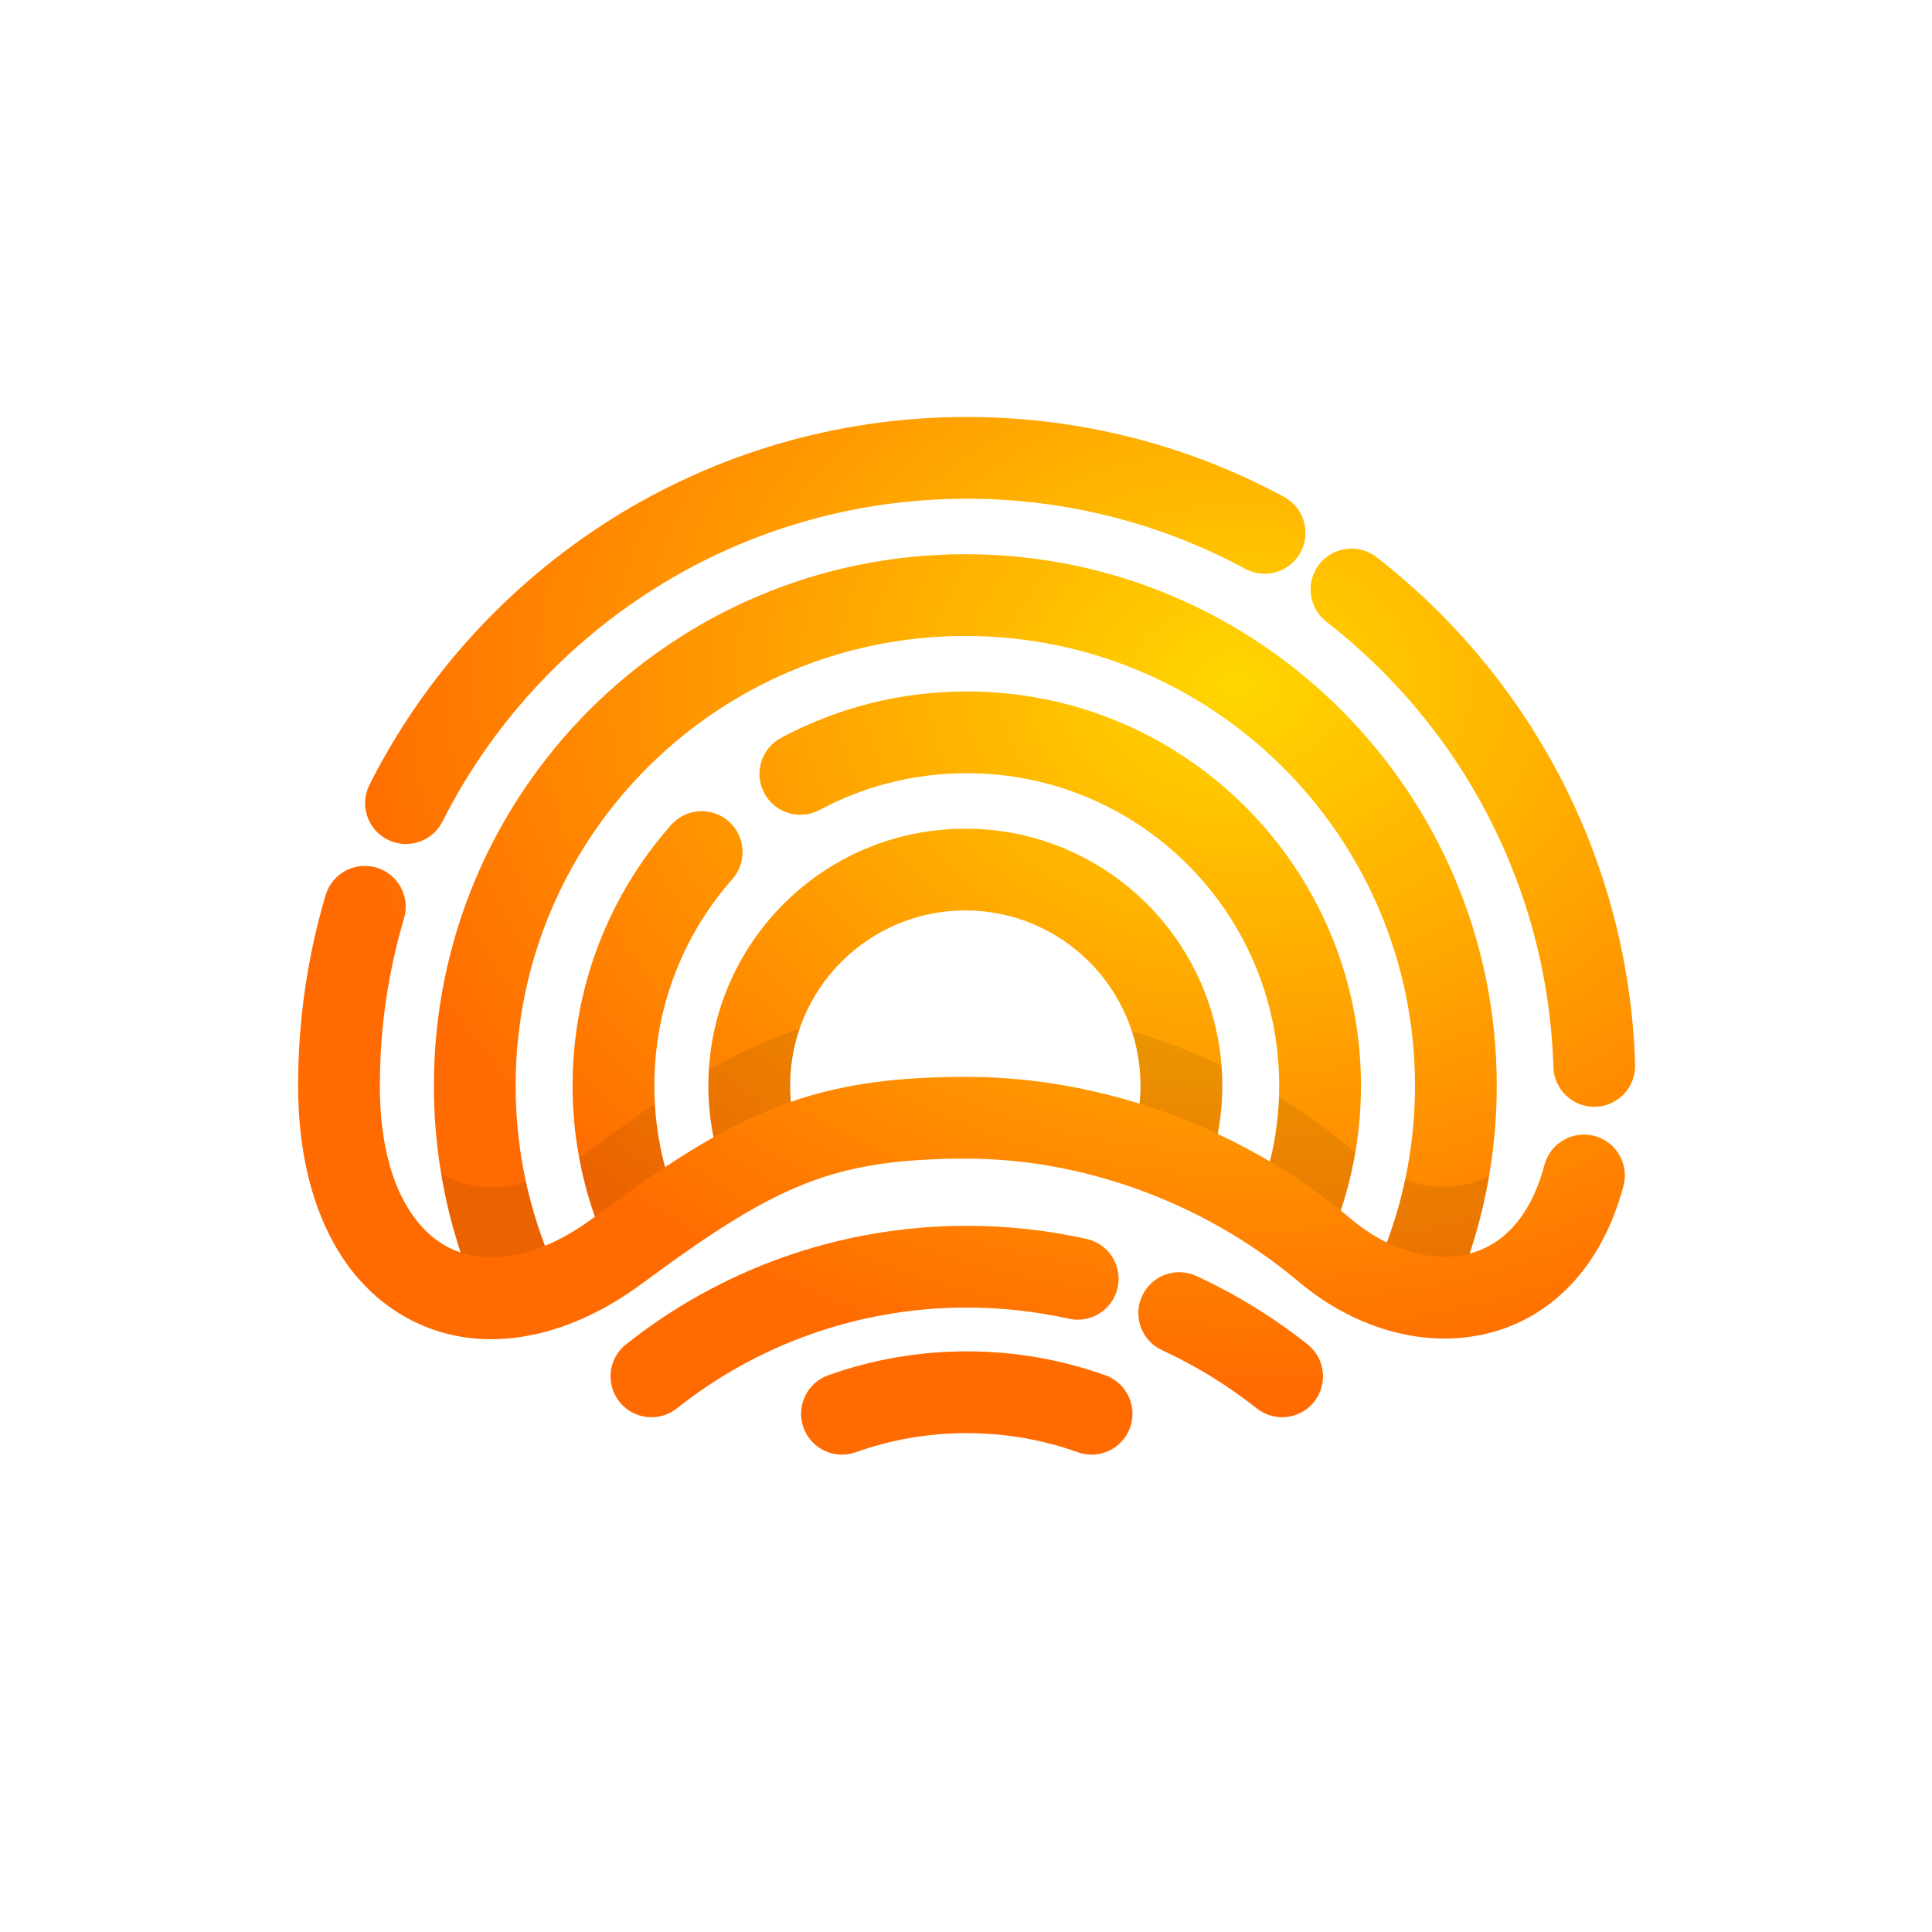
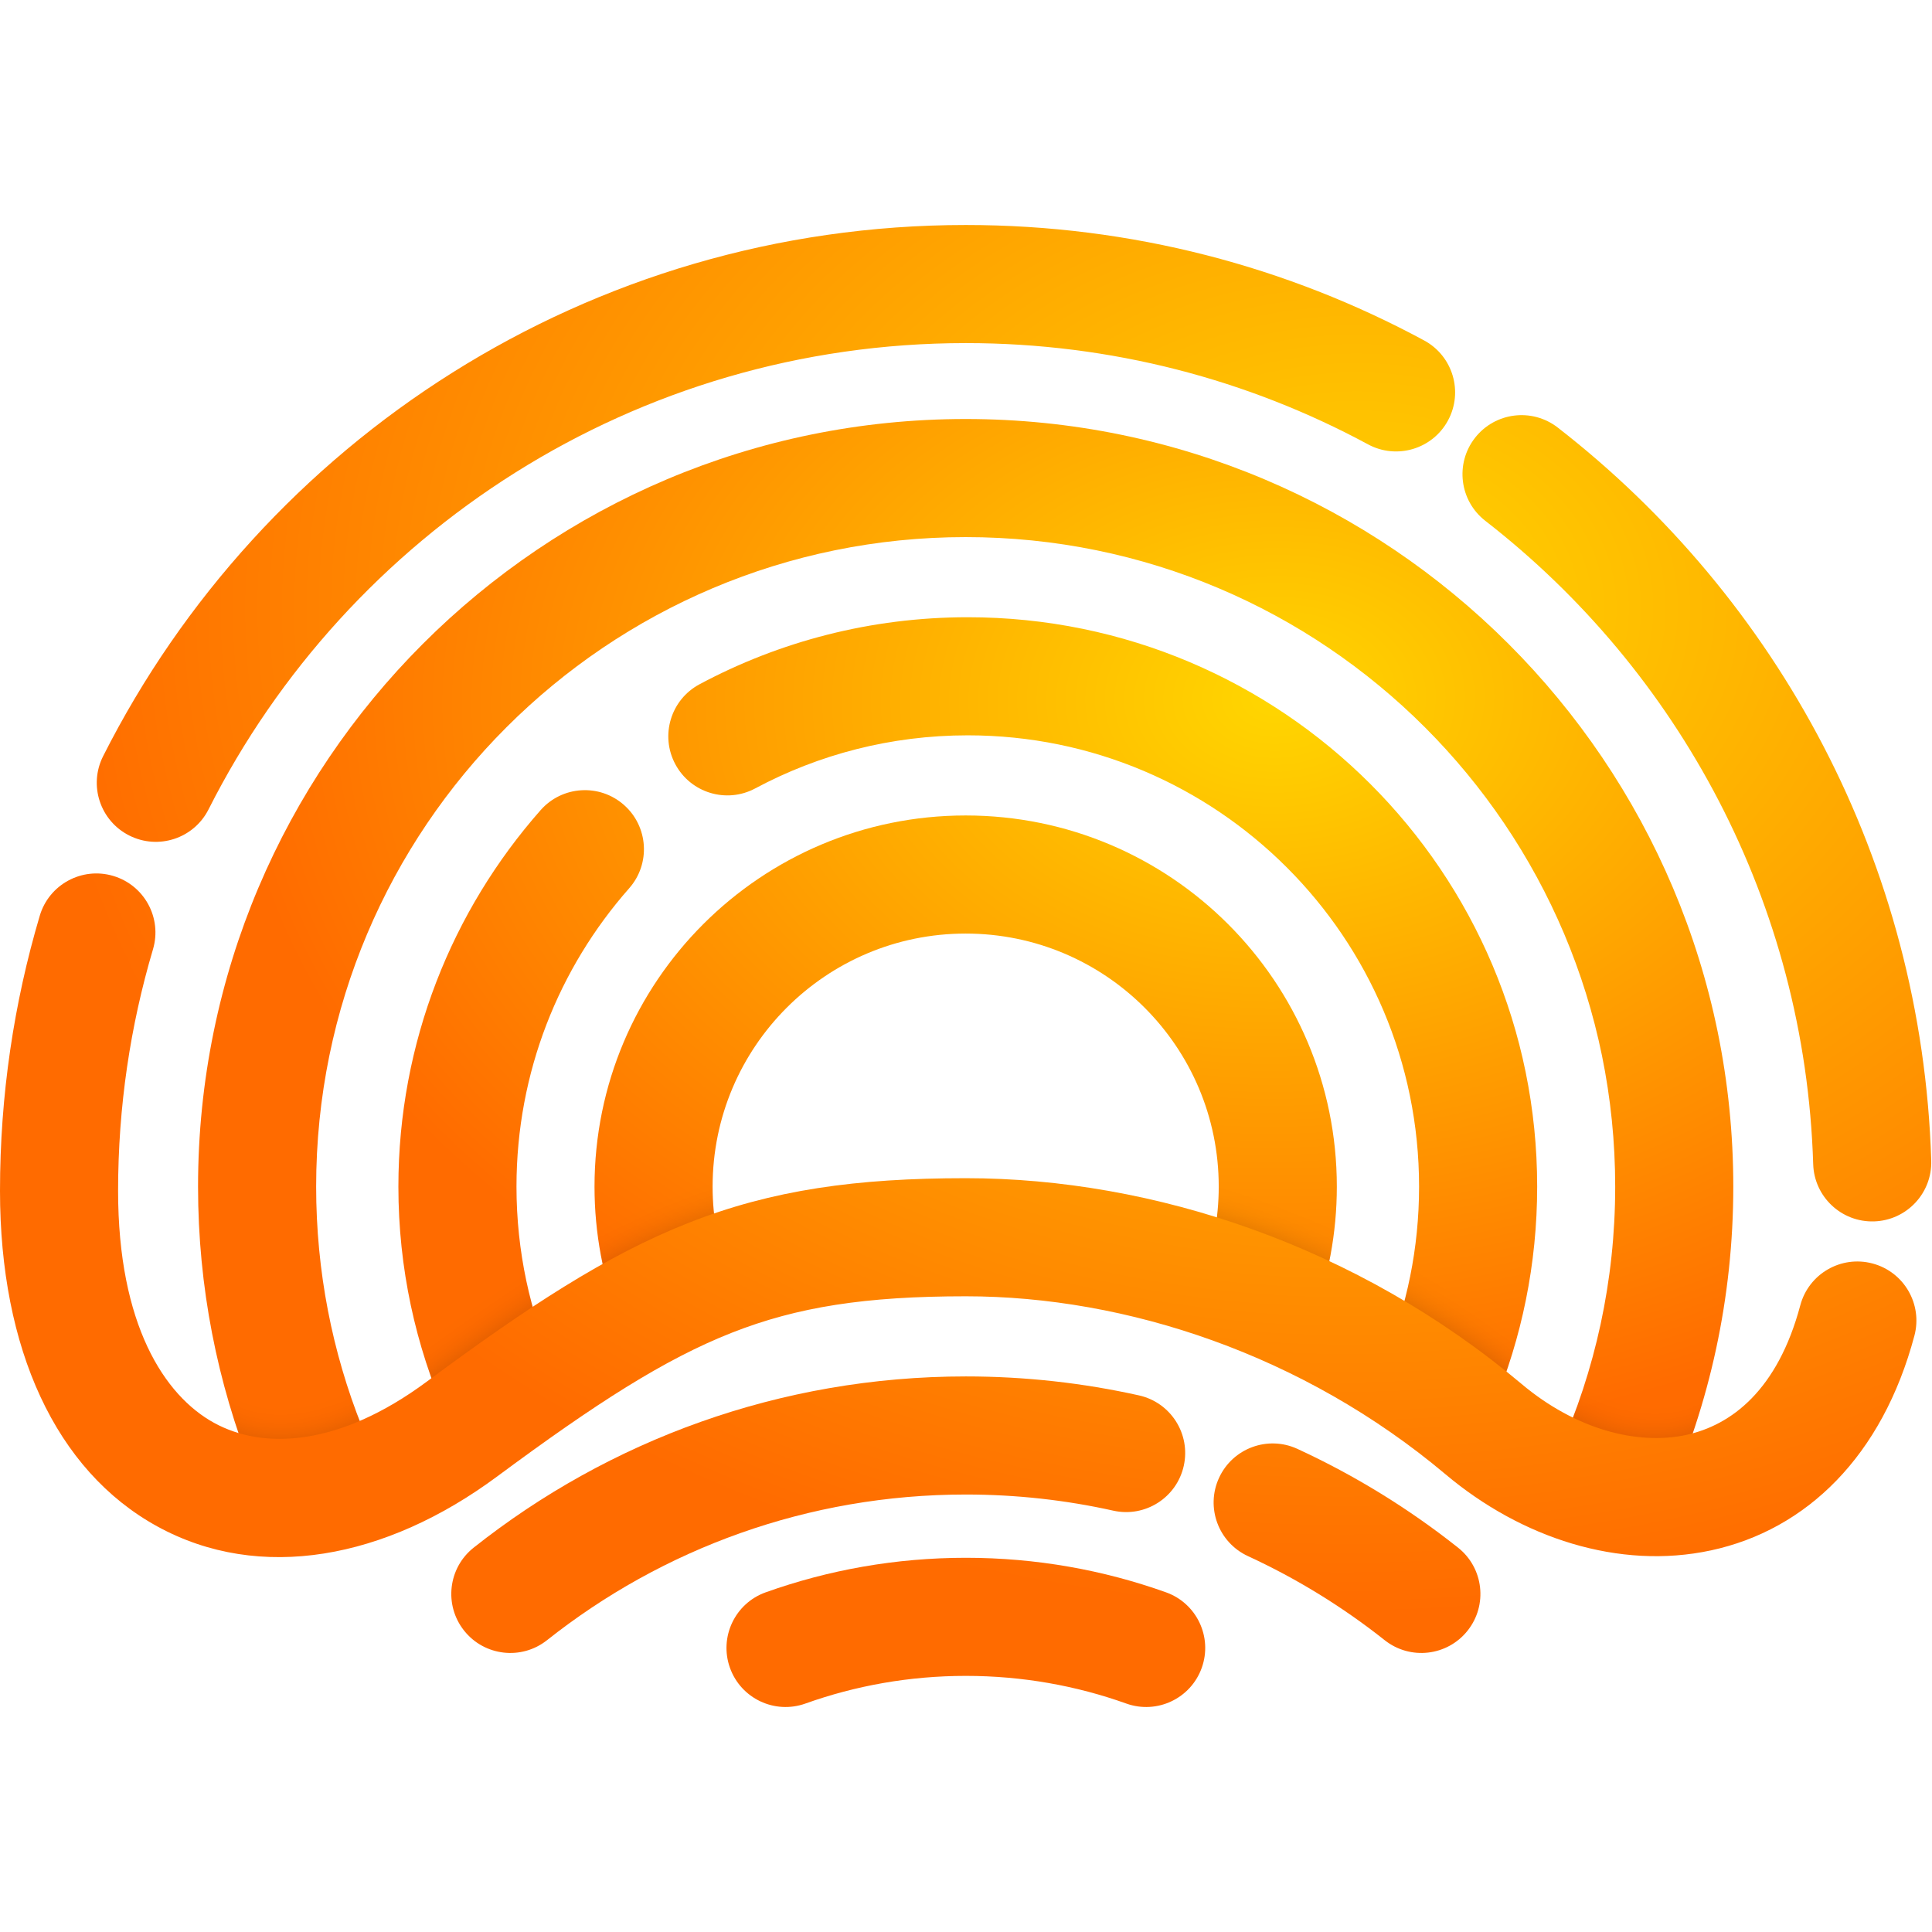
- <svg xmlns="http://www.w3.org/2000/svg" width="1024" height="1024" viewBox="0 0 1024 1024" fill="none">
-   <path d="M512.411 716.247C538.145 716.247 562.884 720.71 585.865 728.924C597.133 732.951 603.003 745.351 598.975 756.619C594.948 767.887 582.548 773.757 571.28 769.73C552.913 763.166 533.104 759.581 512.411 759.581C491.717 759.581 471.908 763.166 453.541 769.73C442.273 773.757 429.874 767.887 425.846 756.619C421.819 745.351 427.689 732.951 438.957 728.924C461.938 720.71 486.677 716.247 512.411 716.247Z" fill="url(#paint0_radial_214_186)" />
-   <path d="M512.412 649.698C534.206 649.698 555.466 652.098 575.932 656.657C587.612 659.259 594.972 670.836 592.37 682.516C589.768 694.197 578.19 701.556 566.51 698.954C549.117 695.08 531.016 693.032 512.412 693.032C454.32 693.032 400.955 713.009 358.725 746.483C349.347 753.916 335.719 752.34 328.286 742.962C320.852 733.585 322.428 719.957 331.806 712.523C381.42 673.196 444.202 649.698 512.412 649.698Z" fill="url(#paint1_radial_214_186)" />
-   <path d="M605.325 686.891C610.333 676.023 623.203 671.274 634.071 676.283C655.217 686.029 674.988 698.232 693.017 712.523C702.394 719.957 703.97 733.585 696.537 742.962C689.104 752.34 675.476 753.916 666.098 746.483C650.742 734.311 633.915 723.925 615.933 715.637C605.065 710.629 600.316 697.759 605.325 686.891Z" fill="url(#paint2_radial_214_186)" />
-   <path fill-rule="evenodd" clip-rule="evenodd" d="M511.637 293.739C667.2 293.739 793.308 419.848 793.308 575.411C793.308 606.496 788.263 636.437 778.941 664.439C794.826 660.213 810.674 647.13 818.599 617.417C821.683 605.855 833.556 598.982 845.118 602.065C856.68 605.149 863.553 617.022 860.469 628.585C848.688 672.755 820.871 699.806 785.818 707.343C752.08 714.598 716.173 702.77 688.435 679.432C636.329 635.591 571.419 614.102 512.411 614.102C475.65 614.102 450.624 617.98 426.494 627.489C401.829 637.209 376.728 653.327 340.364 680.264C299.559 710.489 253.38 719.212 215.719 698.541C178.346 678.027 158 633.247 158 575.411C158 540.368 163.093 506.476 172.592 474.455C175.996 462.983 188.054 456.442 199.526 459.845C210.999 463.249 217.54 475.308 214.136 486.78C205.811 514.843 201.334 544.585 201.334 575.411C201.334 624.513 218.325 650.538 236.57 660.552C238.927 661.846 241.452 662.949 244.133 663.84C234.937 636.007 229.966 606.271 229.966 575.411C229.966 419.848 356.074 293.739 511.637 293.739ZM511.637 337.073C380.007 337.073 273.3 443.781 273.3 575.411C273.3 605.36 278.814 633.972 288.864 660.322C297.006 656.951 305.612 652.078 314.571 645.442C314.819 645.258 315.068 645.074 315.316 644.891C307.646 623.132 303.479 599.739 303.479 575.411C303.479 522.468 323.199 474.078 355.663 437.268C363.578 428.293 377.269 427.434 386.244 435.349C395.218 443.264 396.078 456.956 388.163 465.931C362.412 495.13 346.813 533.422 346.813 575.411C346.813 590.371 348.792 604.846 352.496 618.601C361.333 612.746 369.838 607.476 378.199 602.768C376.393 593.919 375.444 584.768 375.444 575.411C375.444 500.194 436.42 439.218 511.637 439.218C586.854 439.218 647.83 500.194 647.83 575.411C647.83 584.151 647.001 592.711 645.42 601.013C654.799 605.404 664.042 610.277 673.095 615.631C676.302 602.769 678.009 589.299 678.009 575.411C678.009 483.954 603.868 409.813 512.411 409.813C484.167 409.813 457.635 416.866 434.416 429.288C423.865 434.933 410.736 430.956 405.09 420.405C399.445 409.854 403.422 396.724 413.974 391.079C443.327 375.375 476.862 366.479 512.411 366.479C627.801 366.479 721.343 460.021 721.343 575.411C721.343 598.513 717.585 620.773 710.637 641.592C712.55 643.128 714.449 644.688 716.333 646.274C722.388 651.368 728.707 655.453 735.072 658.563C744.703 632.697 749.974 604.69 749.974 575.411C749.974 443.781 643.267 337.073 511.637 337.073ZM511.637 482.552C460.353 482.552 418.778 524.126 418.778 575.411C418.778 578.31 418.91 581.175 419.169 584.001C447.246 574.266 476.045 570.768 512.411 570.768C542.399 570.768 573.497 575.482 604.011 584.967C604.331 581.829 604.496 578.641 604.496 575.411C604.496 524.126 562.921 482.552 511.637 482.552Z" fill="url(#paint3_radial_214_186)" />
-   <path d="M699.2 299.153C706.539 289.702 720.15 287.989 729.602 295.329C810.325 358.011 863.277 454.905 866.651 564.296C867.02 576.257 857.622 586.252 845.662 586.621C833.701 586.989 823.706 577.593 823.337 565.632C820.378 469.673 773.966 384.642 703.024 329.555C693.573 322.216 691.861 308.605 699.2 299.153Z" fill="url(#paint4_radial_214_186)" />
-   <path d="M512.411 221C573.218 221 630.509 236.331 680.565 263.358C691.094 269.043 695.021 282.188 689.336 292.718C683.651 303.247 670.506 307.174 659.977 301.489C616.089 277.793 565.854 264.334 512.411 264.334C390.99 264.334 285.778 333.895 234.523 435.44C229.131 446.122 216.1 450.411 205.417 445.019C194.734 439.626 190.446 426.595 195.838 415.913C254.176 300.337 374.009 221 512.411 221Z" fill="url(#paint5_radial_214_186)" />
-   <path d="M233.76 621.726C234.692 622.329 235.629 622.89 236.571 623.407C247.452 629.38 261.918 631.355 278.82 626.659C281.352 638.22 284.723 649.463 288.864 660.321C271.487 667.516 256.222 667.858 244.135 663.839C239.637 650.226 236.149 636.158 233.76 621.726Z" fill="black" fill-opacity="0.08" />
-   <path d="M789.271 623.171C786.854 637.31 783.384 651.094 778.941 664.439C778.197 664.637 777.453 664.816 776.709 664.976C764.258 667.653 749.54 665.631 735.071 658.562C739.06 647.85 742.301 636.771 744.729 625.387C755.971 629.153 767.025 629.914 776.709 627.832C780.922 626.926 785.158 625.419 789.271 623.171Z" fill="black" fill-opacity="0.08" />
-   <path d="M347.091 585.079C347.754 596.619 349.597 607.83 352.497 618.599C340.828 626.329 328.579 635.077 315.317 644.889C311.753 634.779 308.945 624.317 306.961 613.571C309.467 611.953 312.005 610.197 314.571 608.296C326.083 599.769 336.829 592.041 347.091 585.079Z" fill="black" fill-opacity="0.08" />
-   <path d="M677.903 581.386C691.21 589.572 704.079 598.817 716.334 609.128C717.005 609.693 717.68 610.244 718.357 610.784C716.556 621.339 713.961 631.629 710.636 641.59C698.617 631.944 686.051 623.293 673.095 615.63C675.84 604.62 677.486 593.167 677.903 581.386Z" fill="black" fill-opacity="0.08" />
-   <path d="M423.763 545.321C420.533 554.757 418.779 564.878 418.779 575.409C418.779 578.308 418.912 581.174 419.171 584C416.311 584.992 413.459 586.048 410.607 587.172C399.77 591.442 389.107 596.626 378.199 602.767C376.393 593.918 375.445 584.767 375.445 575.409C375.445 572.6 375.532 569.812 375.7 567.045C387.482 560.278 398.944 554.624 410.607 550.028C414.983 548.303 419.359 546.738 423.763 545.321Z" fill="black" fill-opacity="0.08" />
-   <path d="M599.934 546.584C615.986 551.343 631.898 557.417 647.423 564.814C647.692 568.311 647.83 571.844 647.83 575.409C647.83 584.149 647.003 592.71 645.421 601.012C631.849 594.658 617.991 589.312 604.01 584.966C604.33 581.827 604.496 578.639 604.496 575.409C604.496 565.346 602.895 555.658 599.934 546.584Z" fill="black" fill-opacity="0.08" />
+ <svg xmlns="http://www.w3.org/2000/svg" width="717" height="717" viewBox="153.5 137.5 717 717" fill="none">
  <defs>
-     <radialGradient id="paint0_radial_214_186" cx="0" cy="0" r="1" gradientTransform="matrix(-290.378 297.805 -383.714 -225.366 654.927 363.195)" gradientUnits="userSpaceOnUse">
+     <filter id="lift" x="-5%" y="-5%" width="110%" height="110%">
+       <feGaussianBlur stdDeviation="7" />
+     </filter>
+     <radialGradient id="inside-paint1_radial_222_49" cx="0" cy="0" r="1" gradientTransform="matrix(-233.461 219.676 -308.502 -166.241 399.524 104.89)" gradientUnits="userSpaceOnUse">
      <stop stop-color="#FFD600" />
      <stop offset="1" stop-color="#FF6B00" />
    </radialGradient>
-     <radialGradient id="paint1_radial_214_186" cx="0" cy="0" r="1" gradientTransform="matrix(-290.378 297.805 -383.714 -225.366 654.927 363.195)" gradientUnits="userSpaceOnUse">
+     <radialGradient id="inside-paint3_radial_222_49" cx="0" cy="0" r="1" gradientTransform="matrix(-233.461 219.676 -308.502 -166.241 399.524 104.89)" gradientUnits="userSpaceOnUse">
      <stop stop-color="#FFD600" />
      <stop offset="1" stop-color="#FF6B00" />
    </radialGradient>
-     <radialGradient id="paint2_radial_214_186" cx="0" cy="0" r="1" gradientTransform="matrix(-290.378 297.805 -383.714 -225.366 654.927 363.195)" gradientUnits="userSpaceOnUse">
+     <radialGradient id="inside-paint5_radial_222_49" cx="0" cy="0" r="1" gradientTransform="matrix(-233.461 219.676 -308.502 -166.241 399.524 104.89)" gradientUnits="userSpaceOnUse">
      <stop stop-color="#FFD600" />
      <stop offset="1" stop-color="#FF6B00" />
    </radialGradient>
-     <radialGradient id="paint3_radial_214_186" cx="0" cy="0" r="1" gradientTransform="matrix(-290.378 297.805 -383.714 -225.366 654.927 363.195)" gradientUnits="userSpaceOnUse">
+     <radialGradient id="inside-paint7_radial_222_49" cx="0" cy="0" r="1" gradientTransform="matrix(-233.461 219.676 -308.502 -166.241 399.524 104.89)" gradientUnits="userSpaceOnUse">
      <stop stop-color="#FFD600" />
      <stop offset="1" stop-color="#FF6B00" />
    </radialGradient>
-     <radialGradient id="paint4_radial_214_186" cx="0" cy="0" r="1" gradientTransform="matrix(-290.378 297.805 -383.714 -225.366 654.927 363.195)" gradientUnits="userSpaceOnUse">
+     <clipPath id="under-outline">
+       <path d="M284.878 0C442.212 0 569.756 127.544 569.756 284.878C569.756 326.208 560.941 365.539 545.067 401.043L505.056 383.154C518.463 353.168 525.928 319.924 525.928 284.878C525.928 151.749 418.006 43.827 284.878 43.827C151.749 43.827 43.827 151.749 43.827 284.878C43.827 316.365 49.853 346.391 60.795 373.905L66.77 387.685L26.825 405.707C24.475 400.696 22.266 395.605 20.204 390.439C7.162 357.765 0 322.131 0 284.878C0 127.544 127.544 0 284.878 0Z" transform="translate(227 293)" />
+       <path d="M127.128 145.162C135.133 136.085 148.98 135.217 158.057 143.222C167.134 151.227 168.004 165.075 159.998 174.152C133.954 203.683 118.177 242.411 118.177 284.878C118.177 308.926 123.232 331.735 132.316 352.347C137.197 363.422 132.176 376.356 121.101 381.237C110.026 386.118 97.091 381.097 92.211 370.022C80.719 343.947 74.35 315.127 74.35 284.878C74.35 231.332 94.295 182.392 127.128 145.162Z" transform="translate(227 293)" />
+       <path d="M285.661 73.567C402.364 73.567 496.971 168.174 496.971 284.878C496.971 313.612 491.224 341.059 480.796 366.09C476.141 377.262 463.311 382.545 452.139 377.891C440.968 373.237 435.685 360.407 440.339 349.236C448.582 329.451 453.144 307.725 453.144 284.878C453.144 192.38 378.159 117.395 285.661 117.395C257.096 117.395 230.262 124.528 206.778 137.092C196.107 142.801 182.828 138.779 177.119 128.108C171.409 117.437 175.432 104.157 186.103 98.448C215.79 82.564 249.707 73.567 285.661 73.567Z" transform="translate(227 293)" />
+       <path d="M284.878 147.135C360.951 147.135 422.621 208.804 422.621 284.878C422.621 302.22 419.405 318.863 413.518 334.207L372.599 318.508C376.594 308.096 378.794 296.769 378.794 284.878C378.794 233.01 336.746 190.962 284.878 190.962C233.01 190.962 190.962 233.01 190.962 284.878C190.962 296.769 193.162 308.096 197.157 318.508L156.237 334.207C150.351 318.863 147.135 302.22 147.135 284.878C147.135 208.804 208.804 147.135 284.878 147.135Z" transform="translate(227 293)" />
+     </clipPath>
+     <radialGradient id="outline-paint1_radial_222_50" cx="0" cy="0" r="1" gradientTransform="matrix(-293.684 297.805 -388.082 -225.366 502.584 142.195)" gradientUnits="userSpaceOnUse">
      <stop stop-color="#FFD600" />
      <stop offset="1" stop-color="#FF6B00" />
    </radialGradient>
-     <radialGradient id="paint5_radial_214_186" cx="0" cy="0" r="1" gradientTransform="matrix(-290.378 297.805 -383.714 -225.366 654.927 363.195)" gradientUnits="userSpaceOnUse">
+     <radialGradient id="outline-paint3_radial_222_50" cx="0" cy="0" r="1" gradientTransform="matrix(-293.684 297.805 -388.082 -225.366 502.584 142.195)" gradientUnits="userSpaceOnUse">
+       <stop stop-color="#FFD600" />
+       <stop offset="1" stop-color="#FF6B00" />
+     </radialGradient>
+     <radialGradient id="outline-paint5_radial_222_50" cx="0" cy="0" r="1" gradientTransform="matrix(-293.684 297.805 -388.082 -225.366 502.584 142.195)" gradientUnits="userSpaceOnUse">
+       <stop stop-color="#FFD600" />
+       <stop offset="1" stop-color="#FF6B00" />
+     </radialGradient>
+     <radialGradient id="outline-paint7_radial_222_50" cx="0" cy="0" r="1" gradientTransform="matrix(-293.684 297.805 -388.082 -225.366 502.584 142.195)" gradientUnits="userSpaceOnUse">
+       <stop stop-color="#FFD600" />
+       <stop offset="1" stop-color="#FF6B00" />
+     </radialGradient>
+     <radialGradient id="outline-paint9_radial_222_50" cx="0" cy="0" r="1" gradientTransform="matrix(-293.684 297.805 -388.082 -225.366 502.584 142.195)" gradientUnits="userSpaceOnUse">
+       <stop stop-color="#FFD600" />
+       <stop offset="1" stop-color="#FF6B00" />
+     </radialGradient>
+     <radialGradient id="outline-paint11_radial_222_50" cx="0" cy="0" r="1" gradientTransform="matrix(-293.684 297.805 -388.082 -225.366 502.584 142.195)" gradientUnits="userSpaceOnUse">
      <stop stop-color="#FFD600" />
      <stop offset="1" stop-color="#FF6B00" />
    </radialGradient>
  </defs>
+   <g id="akari-mark">
+     <g id="inside" transform="translate(227 293)">
+       <path d="M284.878 0C442.212 0 569.756 127.544 569.756 284.878C569.756 326.208 560.941 365.539 545.067 401.043L505.056 383.154C518.463 353.168 525.928 319.924 525.928 284.878C525.928 151.749 418.006 43.827 284.878 43.827C151.749 43.827 43.827 151.749 43.827 284.878C43.827 316.365 49.853 346.391 60.795 373.905L66.77 387.685L26.825 405.707C24.475 400.696 22.266 395.605 20.204 390.439C7.162 357.765 0 322.131 0 284.878C0 127.544 127.544 0 284.878 0Z" fill="url(#inside-paint1_radial_222_49)" />
+       <path d="M127.128 145.162C135.133 136.085 148.98 135.217 158.057 143.222C167.134 151.227 168.004 165.075 159.998 174.152C133.954 203.683 118.177 242.411 118.177 284.878C118.177 308.926 123.232 331.735 132.316 352.347C137.197 363.422 132.176 376.356 121.101 381.237C110.026 386.118 97.091 381.097 92.211 370.022C80.719 343.947 74.35 315.127 74.35 284.878C74.35 231.332 94.295 182.392 127.128 145.162Z" fill="url(#inside-paint3_radial_222_49)" />
+       <path d="M285.661 73.567C402.364 73.567 496.971 168.174 496.971 284.878C496.971 313.612 491.224 341.059 480.796 366.09C476.141 377.262 463.311 382.545 452.139 377.891C440.968 373.237 435.685 360.407 440.339 349.236C448.582 329.451 453.144 307.725 453.144 284.878C453.144 192.38 378.159 117.395 285.661 117.395C257.096 117.395 230.262 124.528 206.778 137.092C196.107 142.801 182.828 138.779 177.119 128.108C171.409 117.437 175.432 104.157 186.103 98.448C215.79 82.564 249.707 73.567 285.661 73.567Z" fill="url(#inside-paint5_radial_222_49)" />
+       <path d="M284.878 147.135C360.951 147.135 422.621 208.804 422.621 284.878C422.621 302.22 419.405 318.863 413.518 334.207L372.599 318.508C376.594 308.096 378.794 296.769 378.794 284.878C378.794 233.01 336.746 190.962 284.878 190.962C233.01 190.962 190.962 233.01 190.962 284.878C190.962 296.769 193.162 308.096 197.157 318.508L156.237 334.207C150.351 318.863 147.135 302.22 147.135 284.878C147.135 208.804 208.804 147.135 284.878 147.135Z" fill="url(#inside-paint7_radial_222_49)" />
+     </g>
+     <g clip-path="url(#under-outline)">
+       <g filter="url(#lift)" fill-opacity="0.32" transform="translate(0 5) translate(153.5 221)">
+         <path d="M358.445 494.623C384.472 494.623 409.493 499.138 432.736 507.445C444.132 511.518 450.068 524.059 445.995 535.455C441.922 546.852 429.381 552.789 417.985 548.716C399.409 542.077 379.374 538.451 358.445 538.451C337.516 538.451 317.482 542.077 298.906 548.716C287.509 552.789 274.968 546.852 270.895 535.455C266.822 524.059 272.759 511.518 284.155 507.445C307.398 499.138 332.419 494.623 358.445 494.623Z" fill="#000" />
+         <path d="M358.446 427.317C380.489 427.317 401.991 429.744 422.69 434.355C434.503 436.987 441.946 448.696 439.315 460.509C436.683 472.322 424.974 479.765 413.161 477.134C395.57 473.215 377.263 471.144 358.446 471.144C299.694 471.144 245.721 491.349 203.01 525.204C193.525 532.722 179.742 531.127 172.224 521.643C164.706 512.159 166.3 498.375 175.784 490.858C225.963 451.083 289.46 427.317 358.446 427.317Z" fill="#000" />
+         <path d="M452.417 464.934C457.483 453.942 470.499 449.139 481.49 454.205C502.877 464.062 522.873 476.404 541.107 490.858C550.591 498.375 552.185 512.159 544.667 521.643C537.149 531.127 523.367 532.721 513.883 525.204C498.351 512.893 481.333 502.389 463.146 494.007C452.155 488.941 447.351 475.925 452.417 464.934Z" fill="#000" />
+         <path d="M14.758 256.34C18.201 244.738 30.397 238.122 41.999 241.564C53.602 245.006 60.217 257.203 56.775 268.806C48.355 297.188 43.827 327.269 43.827 358.445C43.827 408.107 61.012 434.428 79.465 444.556C97.627 454.525 125.663 453.488 158.353 429.273C195.533 401.733 224.819 382.425 255.482 370.341C286.685 358.045 317.919 353.749 358.445 353.749C428.206 353.749 503.907 378.974 564.689 430.115C584.732 446.978 607.619 452.93 625.751 449.031C642.555 445.418 659.728 432.39 668.119 400.93C671.238 389.236 683.246 382.284 694.94 385.403C706.634 388.522 713.585 400.531 710.466 412.224C698.551 456.898 670.417 484.256 634.965 491.879C600.843 499.216 564.527 487.254 536.473 463.65C483.774 419.311 418.125 397.577 358.445 397.577C321.266 397.577 295.955 401.499 271.55 411.116C246.605 420.947 221.218 437.249 184.44 464.492C143.171 495.061 96.465 503.883 58.376 482.977C20.578 462.23 0 416.94 0 358.445C0 323.003 5.151 288.726 14.758 256.34Z" fill="#000" />
+         <path d="M547.361 79.043C554.783 69.484 568.55 67.752 578.109 75.175C659.751 138.57 713.306 236.567 716.718 347.204C717.091 359.301 707.587 369.41 695.49 369.783C683.393 370.156 673.284 360.652 672.911 348.555C669.918 251.504 622.978 165.505 551.229 109.791C541.67 102.368 539.938 88.602 547.361 79.043Z" fill="#000" />
+         <path d="M358.445 0C419.945 0 477.888 15.506 528.513 42.84C539.163 48.59 543.134 61.885 537.384 72.534C531.634 83.183 518.34 87.155 507.691 81.405C463.304 57.439 412.497 43.827 358.445 43.827C235.643 43.827 129.233 114.18 77.394 216.881C71.941 227.685 58.761 232.022 47.957 226.569C37.153 221.115 32.815 207.936 38.269 197.131C97.271 80.24 218.468 0 358.445 0Z" fill="#000" />
+       </g>
+     </g>
+     <g id="outline" transform="translate(153.5 221)">
+       <path d="M358.445 494.623C384.472 494.623 409.493 499.138 432.736 507.445C444.132 511.518 450.068 524.059 445.995 535.455C441.922 546.852 429.381 552.789 417.985 548.716C399.409 542.077 379.374 538.451 358.445 538.451C337.516 538.451 317.482 542.077 298.906 548.716C287.509 552.789 274.968 546.852 270.895 535.455C266.822 524.059 272.759 511.518 284.155 507.445C307.398 499.138 332.419 494.623 358.445 494.623Z" fill="url(#outline-paint1_radial_222_50)" />
+       <path d="M358.446 427.317C380.489 427.317 401.991 429.744 422.69 434.355C434.503 436.987 441.946 448.696 439.315 460.509C436.683 472.322 424.974 479.765 413.161 477.134C395.57 473.215 377.263 471.144 358.446 471.144C299.694 471.144 245.721 491.349 203.01 525.204C193.525 532.722 179.742 531.127 172.224 521.643C164.706 512.159 166.3 498.375 175.784 490.858C225.963 451.083 289.46 427.317 358.446 427.317Z" fill="url(#outline-paint3_radial_222_50)" />
+       <path d="M452.417 464.934C457.483 453.942 470.499 449.139 481.49 454.205C502.877 464.062 522.873 476.404 541.107 490.858C550.591 498.375 552.185 512.159 544.667 521.643C537.149 531.127 523.367 532.721 513.883 525.204C498.351 512.893 481.333 502.389 463.146 494.007C452.155 488.941 447.351 475.925 452.417 464.934Z" fill="url(#outline-paint5_radial_222_50)" />
+       <path d="M14.758 256.34C18.201 244.738 30.397 238.122 41.999 241.564C53.602 245.006 60.217 257.203 56.775 268.806C48.355 297.188 43.827 327.269 43.827 358.445C43.827 408.107 61.012 434.428 79.465 444.556C97.627 454.525 125.663 453.488 158.353 429.273C195.533 401.733 224.819 382.425 255.482 370.341C286.685 358.045 317.919 353.749 358.445 353.749C428.206 353.749 503.907 378.974 564.689 430.115C584.732 446.978 607.619 452.93 625.751 449.031C642.555 445.418 659.728 432.39 668.119 400.93C671.238 389.236 683.246 382.284 694.94 385.403C706.634 388.522 713.585 400.531 710.466 412.224C698.551 456.898 670.417 484.256 634.965 491.879C600.843 499.216 564.527 487.254 536.473 463.65C483.774 419.311 418.125 397.577 358.445 397.577C321.266 397.577 295.955 401.499 271.55 411.116C246.605 420.947 221.218 437.249 184.44 464.492C143.171 495.061 96.465 503.883 58.376 482.977C20.578 462.23 0 416.94 0 358.445C0 323.003 5.151 288.726 14.758 256.34Z" fill="url(#outline-paint7_radial_222_50)" />
+       <path d="M547.361 79.043C554.783 69.484 568.55 67.752 578.109 75.175C659.751 138.57 713.306 236.567 716.718 347.204C717.091 359.301 707.587 369.41 695.49 369.783C683.393 370.156 673.284 360.652 672.911 348.555C669.918 251.504 622.978 165.505 551.229 109.791C541.67 102.368 539.938 88.602 547.361 79.043Z" fill="url(#outline-paint9_radial_222_50)" />
+       <path d="M358.445 0C419.945 0 477.888 15.506 528.513 42.84C539.163 48.59 543.134 61.885 537.384 72.534C531.634 83.183 518.34 87.155 507.691 81.405C463.304 57.439 412.497 43.827 358.445 43.827C235.643 43.827 129.233 114.18 77.394 216.881C71.941 227.685 58.761 232.022 47.957 226.569C37.153 221.115 32.815 207.936 38.269 197.131C97.271 80.24 218.468 0 358.445 0Z" fill="url(#outline-paint11_radial_222_50)" />
+     </g>
+   </g>
</svg>
